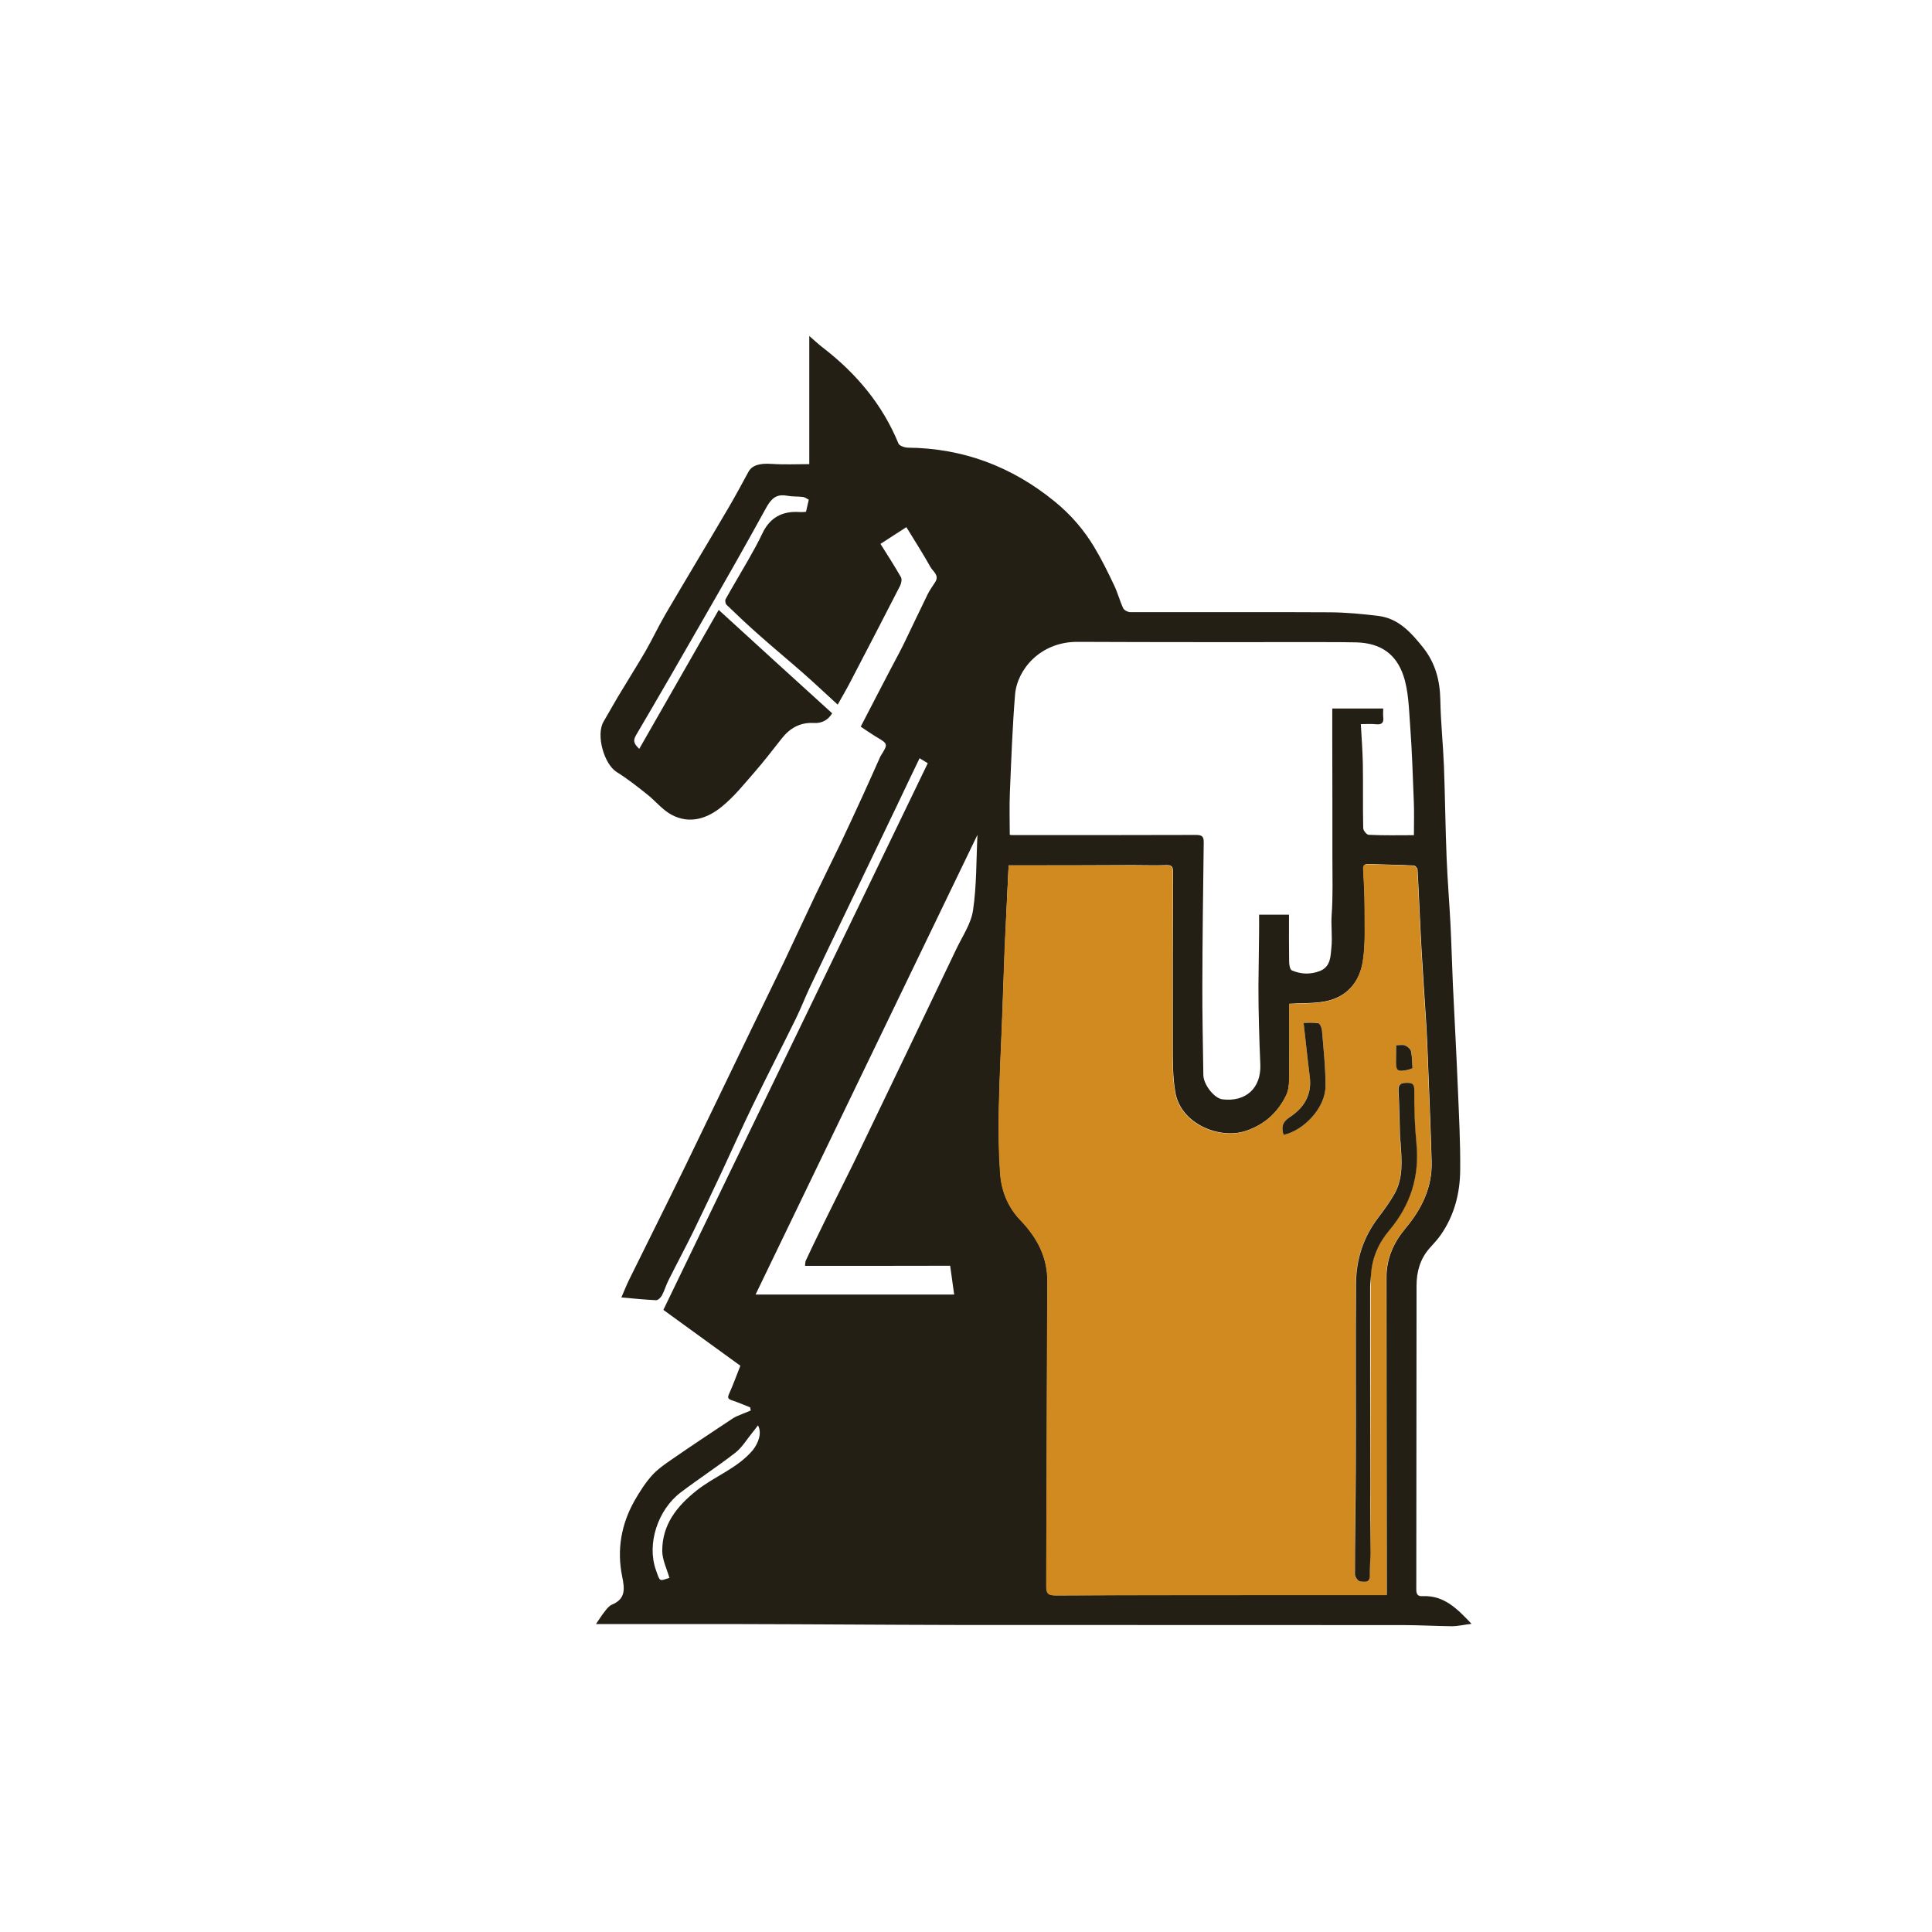
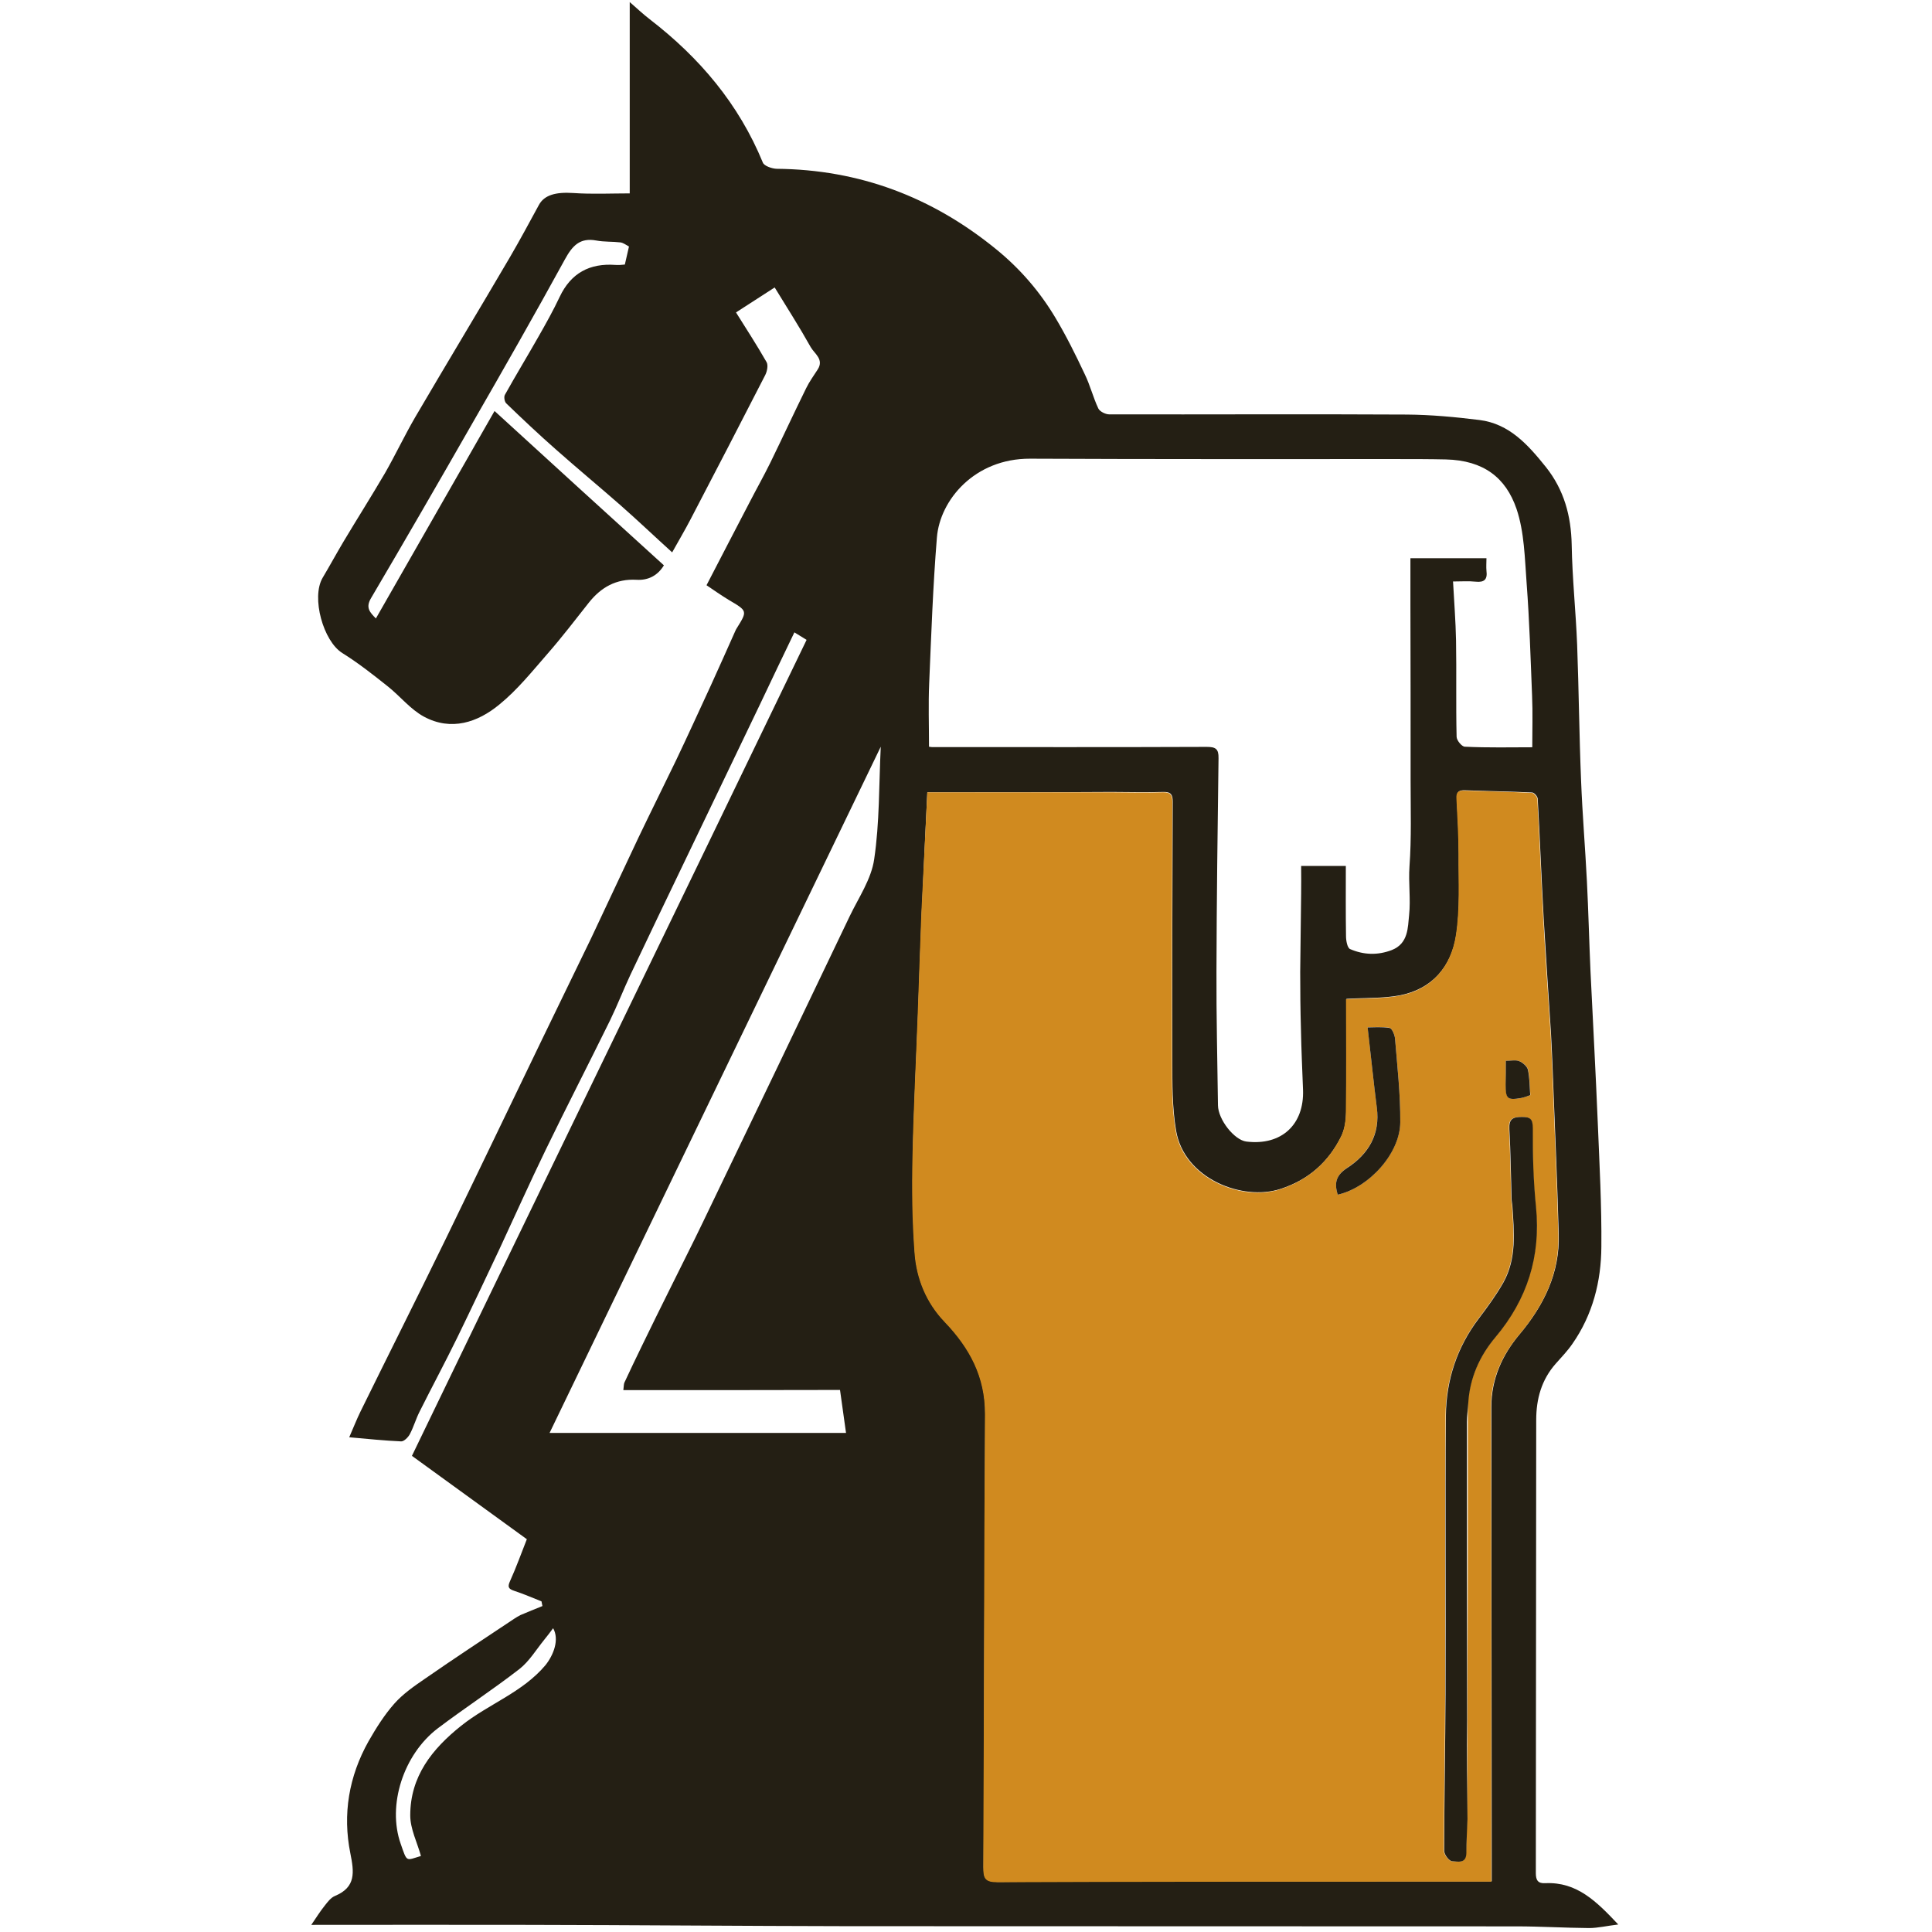
- <svg xmlns="http://www.w3.org/2000/svg" version="1.1" x="0px" y="0px" viewBox="0 0 1536 1536" style="enable-background:new 0 0 1536 1536;" xml:space="preserve">
+ <svg xmlns="http://www.w3.org/2000/svg" version="1.1" x="0px" y="0px" viewBox="308 266 1029 1029" style="enable-background:new 308 266 1029 1029;" xml:space="preserve">
  <style type="text/css">
	.st0{display:none;}
	.st1{display:inline;fill:#BAB39A;}
	.st2{fill:#241F14;}
	.st3{fill:#D08A1F;}
	.st4{display:none;fill:#BAB39A;}
</style>
  <g id="Слой_2" class="st0">
    <rect class="st1" width="1536" height="1536" />
  </g>
  <g id="Слой_1">
    <g>
      <path class="st2" d="M527.4,1041.4c68.8-142.6,141.3-291.7,210.2-434.6c-2.4-1.5-4.3-2.6-6.5-4c-6.2,12.9-12.3,25.6-18.3,38.3    c-13.6,28.3-27.2,56.6-40.7,84.8c-9.5,19.7-18.9,39.4-28.3,59.2c-3.8,8.1-7,16.4-10.9,24.4c-11.3,23-23.1,45.9-34.3,69    c-8.5,17.5-16.4,35.2-24.6,52.8c-7.4,15.7-14.8,31.4-22.4,47c-6.5,13.3-13.5,26.3-20.1,39.5c-2,3.9-3.2,8.3-5.3,12.2    c-0.9,1.6-3,3.7-4.5,3.7c-8.9-0.4-17.7-1.3-27.7-2.2c2.2-5,3.9-9.4,6-13.7c15-30.5,30.3-60.9,45.2-91.5    c17.3-35.6,34.4-71.3,51.6-106.9c8.6-17.9,17.4-35.7,26-53.6c8.5-17.9,16.8-35.9,25.3-53.8c6.6-13.8,13.4-27.4,20-41.1    c6.3-13.2,12.3-26.4,18.4-39.6c4.5-9.8,8.8-19.6,13.2-29.4c0.2-0.4,0.4-0.9,0.7-1.3c5.8-9.3,5.7-9.2-4.3-15.1    c-4.1-2.5-8.1-5.3-11.8-7.8c7.8-15,15.3-29.6,22.9-44.1c3.6-7,7.5-13.9,11-21c6.5-13.3,12.7-26.7,19.2-39.9c1.7-3.5,4-6.6,6.1-9.9    c3.5-5.4-1.7-8.4-3.7-11.9c-6.1-10.9-12.9-21.5-19.2-31.8c-7.1,4.6-13.8,8.9-20.6,13.3c5.4,8.6,11.1,17.4,16.3,26.5    c0.9,1.6,0.3,4.8-0.7,6.8c-13.1,25.6-26.4,51.2-39.7,76.7c-3,5.8-6.4,11.5-9.9,17.8c-9.6-8.7-18.3-17-27.4-25    c-11.4-10-23.1-19.7-34.4-29.7c-9.1-8-17.9-16.3-26.6-24.7c-0.9-0.9-1.3-3.4-0.7-4.5c5.8-10.4,12-20.6,17.9-31    c4-7,7.9-14,11.3-21.2c6-12.7,16-18,29.7-17c1.6,0.1,3.3,0,5-0.2l2.2-9.6c-1.5-0.8-3-2-4.6-2.2c-4.2-0.5-8.6-0.2-12.8-1    c-8.7-1.6-12.7,2.7-16.7,10c-16.1,29.4-32.7,58.5-49.4,87.5c-17.8,31.1-35.7,62.1-53.9,93c-3,5.1-0.6,7.5,2.6,10.8    c21.2-37,42.1-73.7,63.2-110.5c30.3,27.7,60.1,54.9,90.2,82.2c-3.2,5.3-8.2,8.1-14.6,7.7c-10.8-0.6-18.9,4-25.4,12.2    c-7.2,9.1-14.2,18.3-21.9,27.1c-8.2,9.4-16.1,19.3-25.7,27.1c-11.6,9.6-25.7,14.3-40.2,6.5c-7.2-3.9-12.6-10.8-19.1-16    c-7.9-6.3-15.9-12.6-24.4-17.9c-10.1-6.3-16.6-29.5-10.5-40c3.8-6.4,7.4-13,11.2-19.4c7.3-12.2,14.9-24.2,22.1-36.5    c5.6-9.8,10.4-20,16.1-29.8c16.7-28.5,33.8-56.8,50.5-85.3c5.3-9.1,10.3-18.4,15.3-27.6c2.9-5.4,9.1-7,18.3-6.4    c10.1,0.7,20.3,0.2,30.1,0.2c0-33.9,0-67.3,0-101.9c4,3.5,7.2,6.5,10.7,9.2c26.5,20.4,47.4,45.1,60.2,76.3    c0.7,1.8,4.8,3.2,7.3,3.3c44.1,0.4,82.8,15,116.9,42.8c12.8,10.4,23.3,22.6,31.6,36.5c5.8,9.7,10.8,19.8,15.6,30    c2.9,5.9,4.5,12.5,7.3,18.4c0.8,1.6,3.8,3.1,5.8,3.1c52.8,0.1,105.6-0.2,158.5,0.1c12.9,0.1,25.8,1.3,38.7,2.9    c16,2,26,13.4,35.4,25.1c9.6,12.1,13.4,25.9,13.7,41.4c0.3,17.8,2.2,35.5,2.9,53.2c0.9,24.1,1.1,48.3,2.1,72.4    c0.7,17.9,2.2,35.7,3.1,53.5c0.8,15.9,1.2,31.8,1.9,47.8c1.3,27.1,2.8,54.2,3.9,81.2c0.9,21.9,2.1,43.8,1.9,65.7    c-0.1,18.5-4.6,36.2-15.4,51.7c-2.6,3.8-5.8,7.1-8.9,10.6c-7.6,8.6-10.4,18.8-10.4,30c-0.1,80.5-0.1,161-0.2,241.4    c0,3.8,1.2,5.5,5,5.3c16.9-0.8,27.4,9.8,38.9,22c-6,0.7-10.8,1.9-15.6,1.9c-12.9-0.1-25.9-0.9-38.8-0.9    c-118.7-0.1-237.3,0-356-0.1c-56.6-0.1-113.2-0.6-169.9-0.7c-38.1-0.1-76.2,0-115.8,0c2.6-3.8,4.7-7.2,7.2-10.3    c1.5-1.9,3.2-4.2,5.4-5.1c11.3-4.7,10.2-12.7,8.2-22.7c-4.2-20.8-0.8-41,9.7-59.7c4-7,8.4-14,13.7-20c4.6-5.2,10.5-9.3,16.2-13.2    c15.7-10.9,31.7-21.4,47.6-32c1.1-0.7,2.2-1.4,3.4-2c3.9-1.7,7.8-3.2,11.7-4.8c-0.2-0.8-0.3-1.7-0.5-2.5c-4.8-1.9-9.6-4-14.5-5.6    c-3.3-1.1-3.6-2.2-2.2-5.3c3.3-7.3,6-14.9,8.9-22.2 M801.9,688c-1,21.8-2.1,43.2-3,64.5c-0.7,17.6-1.3,35.2-1.9,52.8    c-1,25.5-2.3,51.1-2.8,76.6c-0.3,17.1-0.1,34.3,1.1,51.3c1,13.8,6.3,26.7,16,36.7c13.3,13.9,21.6,29.2,21.5,49.1    c-0.5,80.4-0.5,160.9-0.9,241.3c0,6,0.8,8,7.6,8c72.6-0.4,145.3-0.3,217.9-0.3c14.9,0,29.9,0,45.1,0c0-3.6,0-6.9,0-10.2    c-0.1-80.8-0.1-161.6-0.2-242.4c0-15,5.8-27.7,15-38.7c13-15.5,21.5-32.7,20.9-53.3c-0.8-28.9-2.1-57.7-3.2-86.6    c-0.3-6.6-0.5-13.3-0.9-19.9c-1.3-20.4-2.7-40.8-3.9-61.3c-1.2-21.4-2-42.8-3.2-64.2c-0.1-1.2-1.8-3.2-2.9-3.3    c-11.9-0.6-23.9-0.7-35.9-1.2c-3.2-0.1-4.4,0.9-4.3,4.2c0.5,9.9,1.1,19.8,1.1,29.8c-0.1,14.4,0.8,29-1.4,43.1    c-2.6,16.8-12.8,28.9-30.4,32.2c-8.9,1.6-18.3,1.2-28.1,1.8c0,19.4,0.1,39.8-0.1,60.2c-0.1,4.4-0.7,9.2-2.6,13    c-6.8,13.7-17.5,23.2-32.3,28c-20.4,6.7-51.4-5.5-55.7-31c-2.1-12.3-2-25.1-2-37.7c-0.1-45.8,0-91.6,0.2-137.5    c0-3.7-0.9-5.3-5-5.2c-9.2,0.3-18.3,0-27.5,0C867.4,688,834.9,688,801.9,688z M1124.1,664c0-9.3,0.3-18.4-0.1-27.4    c-0.8-20-1.4-40-2.9-59.9c-1-13.3-1.2-27.3-5.4-39.7c-5.7-16.6-17.5-25.8-37.6-26.3c-8.8-0.2-17.7-0.2-26.5-0.2    c-65,0-130,0.1-195-0.2c-29.5-0.1-48,22-49.6,42c-2.1,25.8-3,51.6-4.1,77.5c-0.5,11.2-0.1,22.4-0.1,33.9c0.2,0,0.9,0.2,1.5,0.2    c48.8,0,97.6,0.1,146.4-0.1c4.7,0,6.4,1,6.3,6c-0.5,37.8-1,75.7-1.1,113.5c-0.1,23.8,0.5,47.6,0.8,71.4    c0.1,7.6,8.7,18.5,15.1,19.3c18.7,2.3,30.9-9,30.2-27.6c-0.4-10.7-0.9-21.3-1.1-32c-0.3-10.2-0.4-20.4-0.4-30.7    c0.1-13.9,0.4-27.8,0.5-41.8c0.1-4.9,0-9.8,0-14.7c8.5,0,16.5,0,23.8,0c0,12.6-0.1,25,0.1,37.4c0,2.4,0.7,6.3,2.2,6.9    c7.2,3.1,14.6,3.4,22.2,0.5c8.9-3.5,8.5-12.2,9.2-18.6c0.9-8.4-0.4-17.2,0.2-25.9c1.1-15.1,0.6-30.4,0.6-45.6    c0-31.3,0-62.6-0.1-93.9c0-8.3,0-16.5,0-24.7c14.1,0,27.2,0,40.5,0c0,2.4-0.2,4.6,0,6.7c0.6,4.6-1.1,6.3-5.8,5.8    c-3.7-0.4-7.5-0.1-12-0.1c0.6,11,1.4,21.2,1.6,31.5c0.3,17.1-0.1,34.1,0.3,51.2c0,1.9,2.8,5.3,4.4,5.3    C1100.7,664.3,1112.8,664,1124.1,664z M640,1006.4c0.3-2.3,0.2-3.3,0.6-4.1c3-6.5,6.1-12.9,9.2-19.3c5.1-10.5,10.2-20.9,15.4-31.3    c5.7-11.6,11.6-23.1,17.2-34.8c26.1-54.2,52.2-108.5,78.1-162.8c4.8-10,11.6-19.9,13.1-30.5c2.9-19.5,2.5-39.4,3.5-59.9    c-59,122.3-117.7,243.9-176.4,365.5c52.8,0,105,0,157.9,0c-1.1-7.8-2.1-14.9-3.2-22.9C717.2,1006.4,679,1006.4,640,1006.4z     M602.6,1133.2c-1.8,2.4-3.2,4.3-4.7,6.1c-4.3,5.3-8,11.5-13.2,15.6c-14.2,11-29.2,20.8-43.5,31.6c-18.4,14-27,41-19.8,61.5    c3.5,10,2.6,9,10.8,6.5c-2-7.2-5.7-14.4-5.7-21.6c0-20.7,11.5-35.3,27.2-47.8c14.4-11.5,32.5-17.6,44.8-32.2    C602.9,1147.4,606,1139.2,602.6,1133.2z" />
      <path class="st3" d="M801.9,688c33.1,0,65.5,0,98,0c9.2,0,18.3,0.3,27.5,0c4.1-0.1,5,1.5,5,5.2c-0.2,45.8-0.3,91.6-0.2,137.5    c0,12.6-0.1,25.4,2,37.7c4.4,25.5,35.3,37.7,55.7,31c14.9-4.9,25.5-14.3,32.3-28c1.9-3.8,2.6-8.6,2.6-13    c0.3-20.4,0.1-40.9,0.1-60.2c9.9-0.6,19.2-0.2,28.1-1.8c17.6-3.2,27.8-15.4,30.4-32.2c2.2-14.1,1.3-28.7,1.4-43.1    c0-9.9-0.6-19.8-1.1-29.8c-0.2-3.3,1-4.4,4.3-4.2c12,0.4,23.9,0.6,35.9,1.2c1,0,2.8,2.1,2.9,3.3c1.2,21.4,2,42.8,3.2,64.2    c1.1,20.4,2.6,40.8,3.9,61.3c0.4,6.6,0.6,13.3,0.9,19.9c1.1,28.9,2.4,57.7,3.2,86.6c0.6,20.6-7.8,37.7-20.9,53.3    c-9.2,11-15.1,23.8-15,38.7c0.2,80.8,0.2,161.6,0.2,242.4c0,3.3,0,6.6,0,10.2c-15.2,0-30.1,0-45.1,0c-72.6,0-145.3,0-217.9,0.3    c-6.7,0-7.6-2-7.6-8c0.4-80.4,0.4-160.9,0.9-241.3c0.1-19.9-8.2-35.2-21.5-49.1c-9.7-10.1-15-22.9-16-36.7    c-1.3-17-1.5-34.2-1.1-51.3c0.5-25.6,1.9-51.1,2.8-76.6c0.7-17.6,1.2-35.2,1.9-52.8C799.8,731.2,800.8,709.8,801.9,688z     M1089.8,1013.4c0.8-13.4,6.1-25.1,14.5-35.2c16.9-20.2,24.2-43,21.6-69.3c-1.4-13.9-1.8-27.9-1.7-41.9c0-5.2-1.3-6.1-5.9-6.1    c-4.8,0-6.9,1.1-6.6,6.5c0.7,12.4,0.8,24.9,1.2,37.3c0,1.1,0.3,2.3,0.4,3.4c0.9,14,2.4,28.1-4.8,41c-3.8,6.7-8.4,13-13.1,19.2    c-11.5,15.3-17.3,32.7-17.5,51.6c-0.4,49.3-0.1,98.7-0.2,148c-0.1,28-0.7,56-0.7,83.9c0,1.9,2.7,5.4,4.2,5.5    c2.7,0.1,7.5,1.6,7.6-4.3c0.1-6,0.4-12.1,0.6-18.1c0.1-25.8,0.2-51.5,0.2-77.3C1089.8,1109.5,1089.8,1061.4,1089.8,1013.4z     M1020.5,902.3c16.7-3.8,33.1-22,33.3-38.7c0.1-14.9-1.6-29.7-2.8-44.6c-0.2-2-1.6-5.3-2.9-5.6c-4.2-0.7-8.6-0.3-11.7-0.3    c1.7,14.6,3.1,28.7,4.9,42.7c1.8,14.3-4.5,24.8-15.7,32.1C1019.6,891.9,1018.5,896,1020.5,902.3z M1110,831c0,4.8,0,8.7,0,12.7    c0,7.5,0.9,8.4,8.3,7.1c1.6-0.3,3.1-1,4.8-1.5c-0.4-4.6-0.3-9.2-1.2-13.5c-0.4-1.8-2.7-3.8-4.6-4.6    C1115.3,830.4,1112.7,831,1110,831z" />
      <path class="st4" d="M1124.1,664c-11.3,0-23.4,0.2-35.5-0.2c-1.6-0.1-4.4-3.5-4.4-5.3c-0.4-17.1,0-34.1-0.3-51.2    c-0.2-10.2-1-20.5-1.6-31.5c4.5,0,8.2-0.3,12,0.1c4.7,0.5,6.3-1.3,5.8-5.8c-0.3-2.1,0-4.3,0-6.7c-13.3,0-26.4,0-40.5,0    c0,8.2,0,16.5,0,24.7c0,31.3,0.1,62.6,0.1,93.9c0,15.2,0.5,30.4-0.6,45.6c-0.6,8.8,0.8,17.5-0.2,25.9c-0.7,6.4-0.3,15.1-9.2,18.6    c-7.6,3-15,2.6-22.2-0.5c-1.5-0.6-2.2-4.5-2.2-6.9c-0.2-12.4-0.1-24.8-0.1-37.4c-7.3,0-15.3,0-23.8,0c0,4.9,0,9.8,0,14.7    c-0.2,13.9-0.5,27.8-0.5,41.8c0,10.2,0.1,20.4,0.4,30.7c0.3,10.7,0.7,21.3,1.1,32c0.7,18.6-11.5,29.9-30.2,27.6    c-6.4-0.8-15-11.7-15.1-19.3c-0.4-23.8-0.9-47.6-0.8-71.4c0.1-37.8,0.5-75.7,1.1-113.5c0.1-5-1.6-6-6.3-6    c-48.8,0.2-97.6,0.1-146.4,0.1c-0.6,0-1.3-0.1-1.5-0.2c0-11.4-0.4-22.7,0.1-33.9c1.1-25.8,2-51.7,4.1-77.5    c1.6-20,20.2-42.1,49.6-42c65,0.3,130,0.1,195,0.2c8.8,0,17.7,0,26.5,0.2c20.1,0.5,31.8,9.6,37.6,26.3c4.3,12.4,4.5,26.4,5.4,39.7    c1.5,19.9,2.1,39.9,2.9,59.9C1124.4,645.7,1124.1,654.7,1124.1,664z" />
      <path class="st4" d="M640,1006.4c39,0,77.3,0,115.5,0c1.1,8,2.1,15,3.2,22.9c-52.9,0-105.1,0-157.9,0    C659.5,907.7,718.2,786,777.2,663.7c-1,20.5-0.7,40.4-3.5,59.9c-1.6,10.6-8.3,20.5-13.1,30.5c-26,54.3-52,108.5-78.1,162.8    c-5.6,11.7-11.5,23.2-17.2,34.8c-5.1,10.4-10.3,20.9-15.4,31.3c-3.1,6.4-6.2,12.8-9.2,19.3C640.2,1003.1,640.3,1004.1,640,1006.4z    " />
      <path class="st4" d="M602.6,1133.2c3.5,6,0.3,14.3-4.2,19.7c-12.3,14.6-30.4,20.7-44.8,32.2c-15.7,12.5-27.2,27.1-27.2,47.8    c0,7.2,3.7,14.4,5.7,21.6c-8.2,2.5-7.3,3.5-10.8-6.5c-7.2-20.6,1.4-47.6,19.8-61.5c14.3-10.8,29.4-20.6,43.5-31.6    c5.3-4.1,8.9-10.3,13.2-15.6C599.4,1137.5,600.8,1135.5,602.6,1133.2z" />
      <path class="st2" d="M1089.6,1234.9c-0.2,6-0.6,12.1-0.6,18.1c-0.1,5.9-4.8,4.4-7.6,4.3c-1.6-0.1-4.2-3.5-4.2-5.5    c0-28,0.6-56,0.7-83.9c0.2-49.3-0.2-98.7,0.2-148c0.2-18.9,5.9-36.3,17.5-51.6c4.7-6.2,9.3-12.5,13.1-19.2c7.2-12.9,5.7-27,4.8-41    c-0.1-1.1-0.4-2.3-0.4-3.4c-0.4-12.4-0.5-24.9-1.2-37.3c-0.3-5.4,1.8-6.5,6.6-6.5c4.5,0,5.9,0.9,5.9,6.1c-0.1,14,0.3,28,1.7,41.9    c2.6,26.3-4.7,49.2-21.6,69.3c-8.5,10.1-13.7,21.8-14.5,35.2c-0.2,3.3-0.7,6.6-0.7,9.9c0,52.9,0,105.8,0.1,158.8    C1089.2,1199.7,1089.4,1217.3,1089.6,1234.9z" />
      <path class="st2" d="M1020.5,902.3c-2-6.3-0.9-10.4,5.1-14.3c11.2-7.3,17.6-17.8,15.7-32.1c-1.8-14.1-3.2-28.2-4.9-42.7    c3.1,0,7.5-0.4,11.7,0.3c1.3,0.2,2.7,3.6,2.9,5.6c1.2,14.8,2.9,29.7,2.8,44.6C1053.7,880.3,1037.2,898.5,1020.5,902.3z" />
      <path class="st2" d="M1110,831c2.7,0,5.3-0.6,7.2,0.2c1.9,0.8,4.2,2.8,4.6,4.6c0.9,4.3,0.9,8.8,1.2,13.5c-1.7,0.6-3.2,1.2-4.8,1.5    c-7.4,1.3-8.3,0.4-8.3-7.1C1110,839.7,1110,835.8,1110,831z" />
      <path class="st4" d="M1089.6,1234.9c-0.1-17.6-0.4-35.2-0.4-52.8c-0.1-52.9-0.1-105.8-0.1-158.8c0-3.3,0.4-6.6,0.7-9.9    c0,48.1,0,96.1,0,144.2C1089.8,1183.3,1089.7,1209.1,1089.6,1234.9z" />
    </g>
  </g>
</svg>
